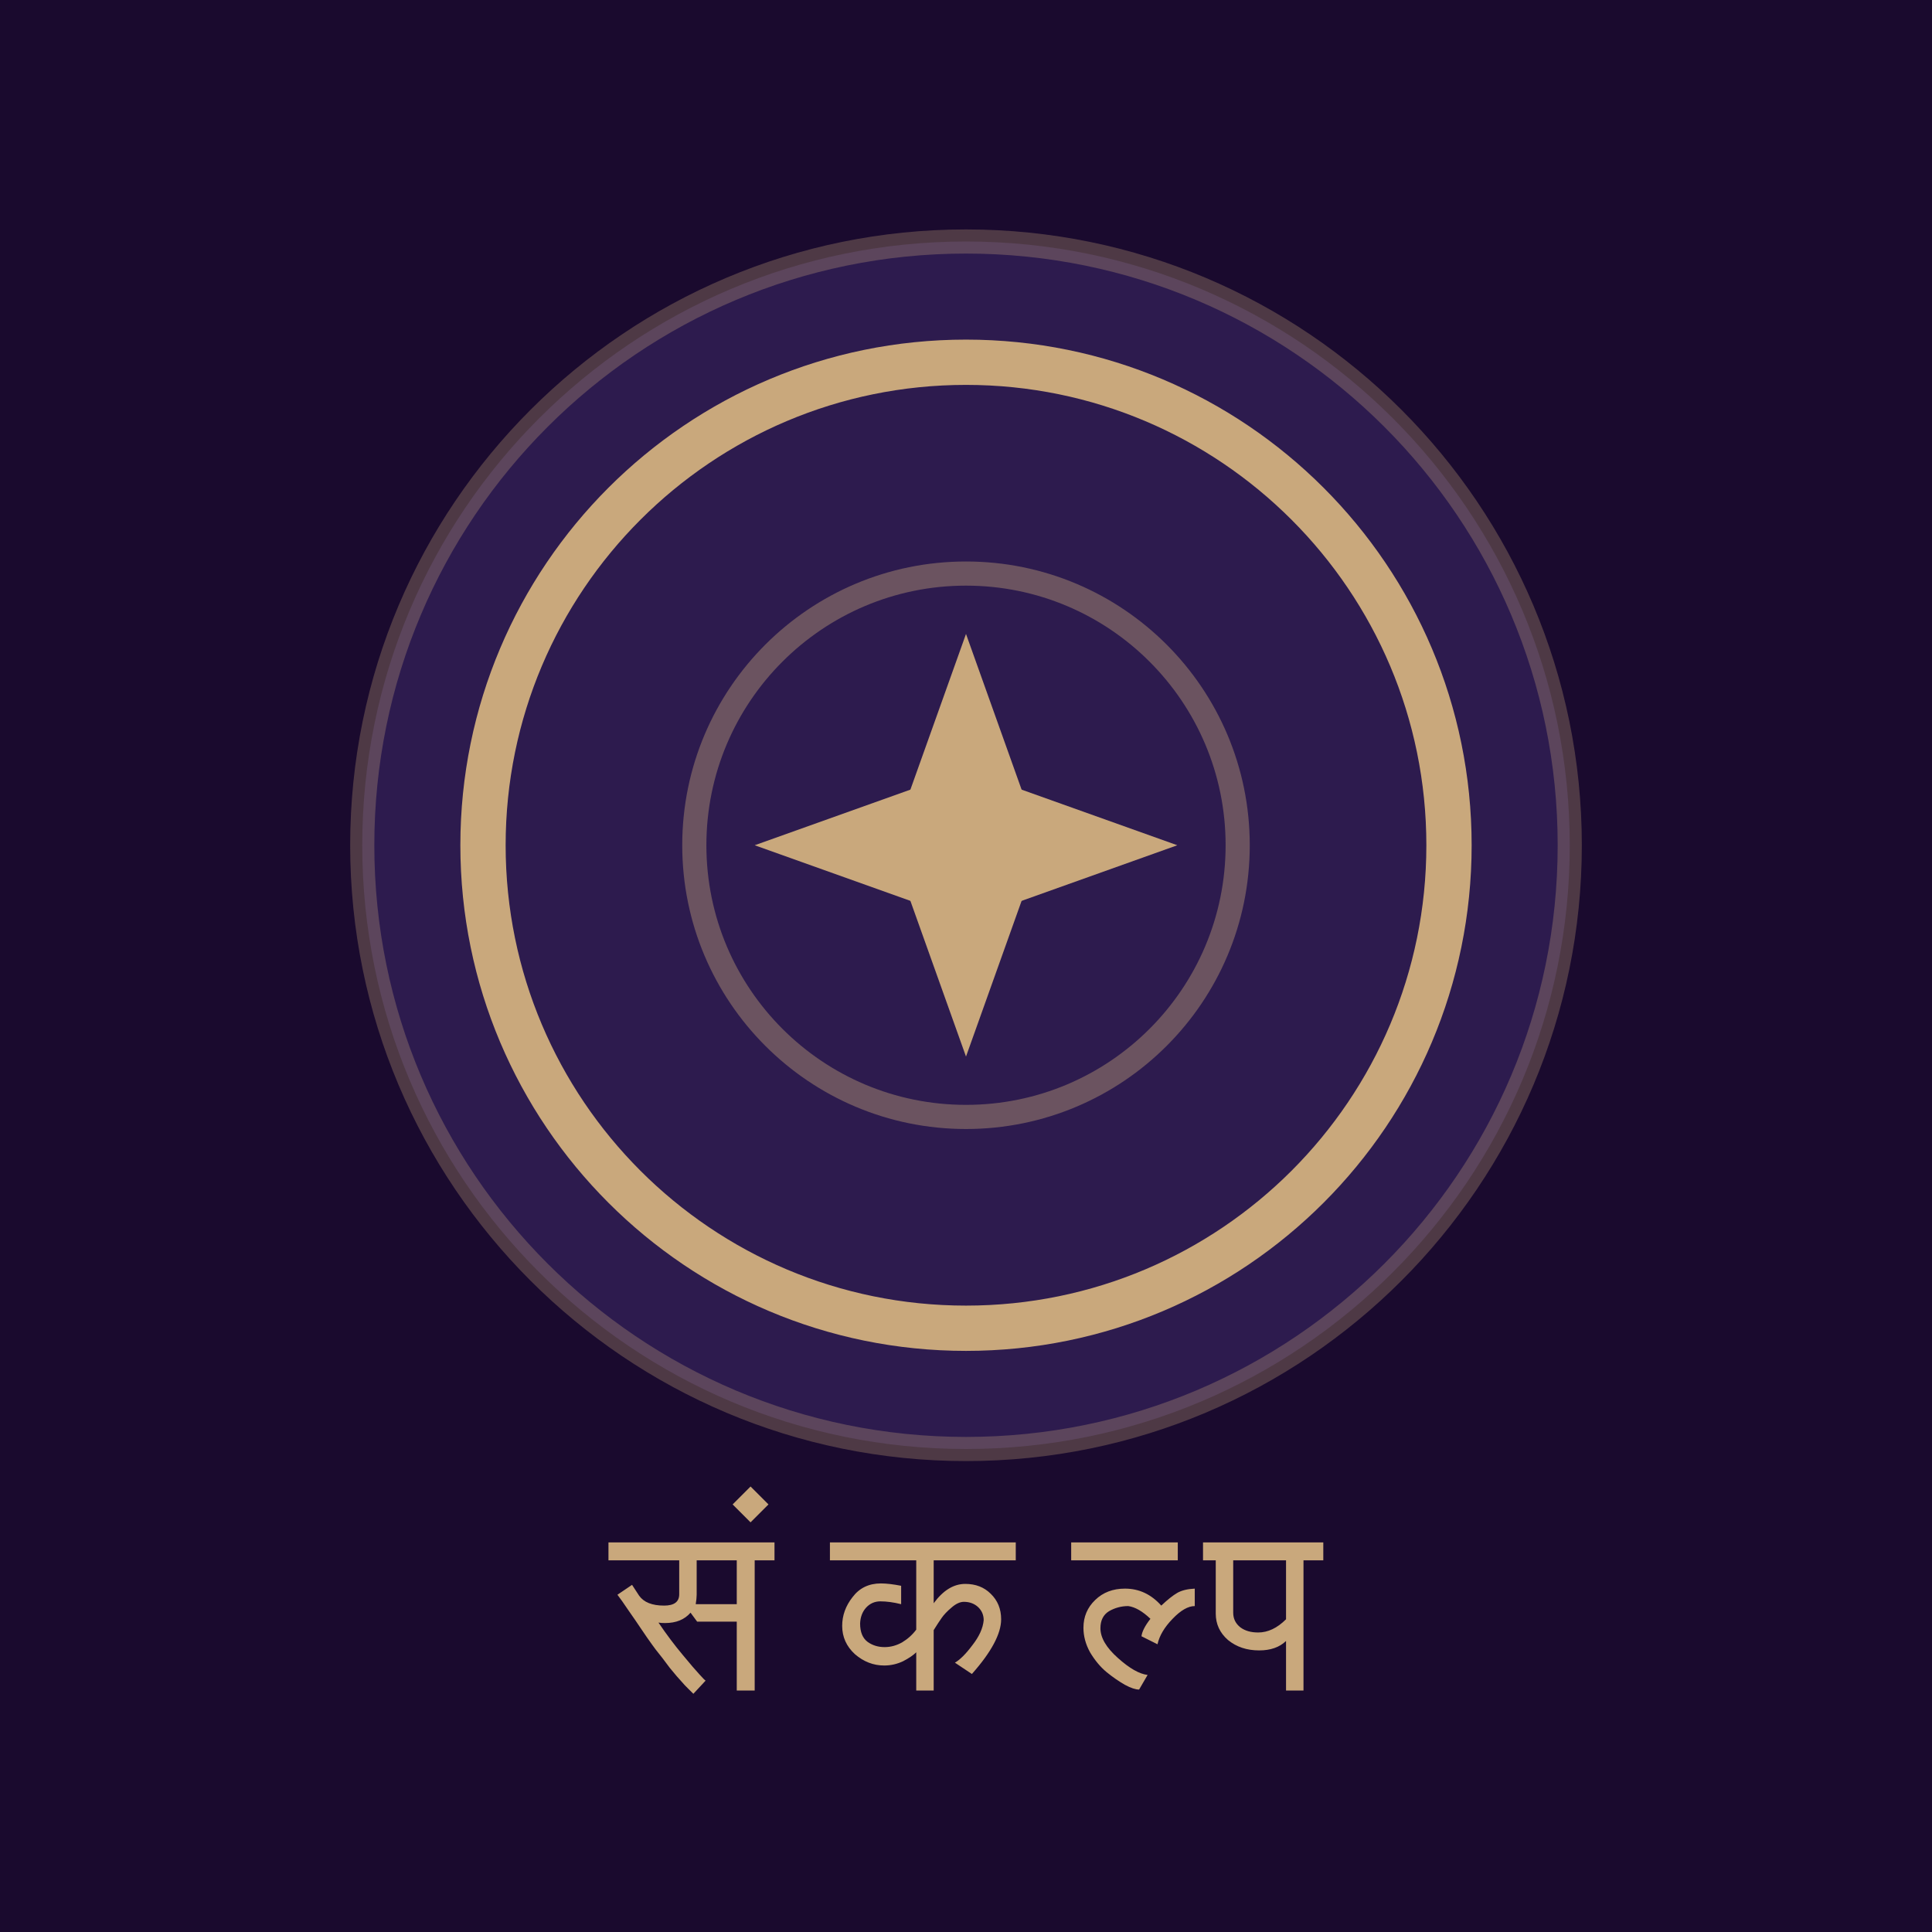
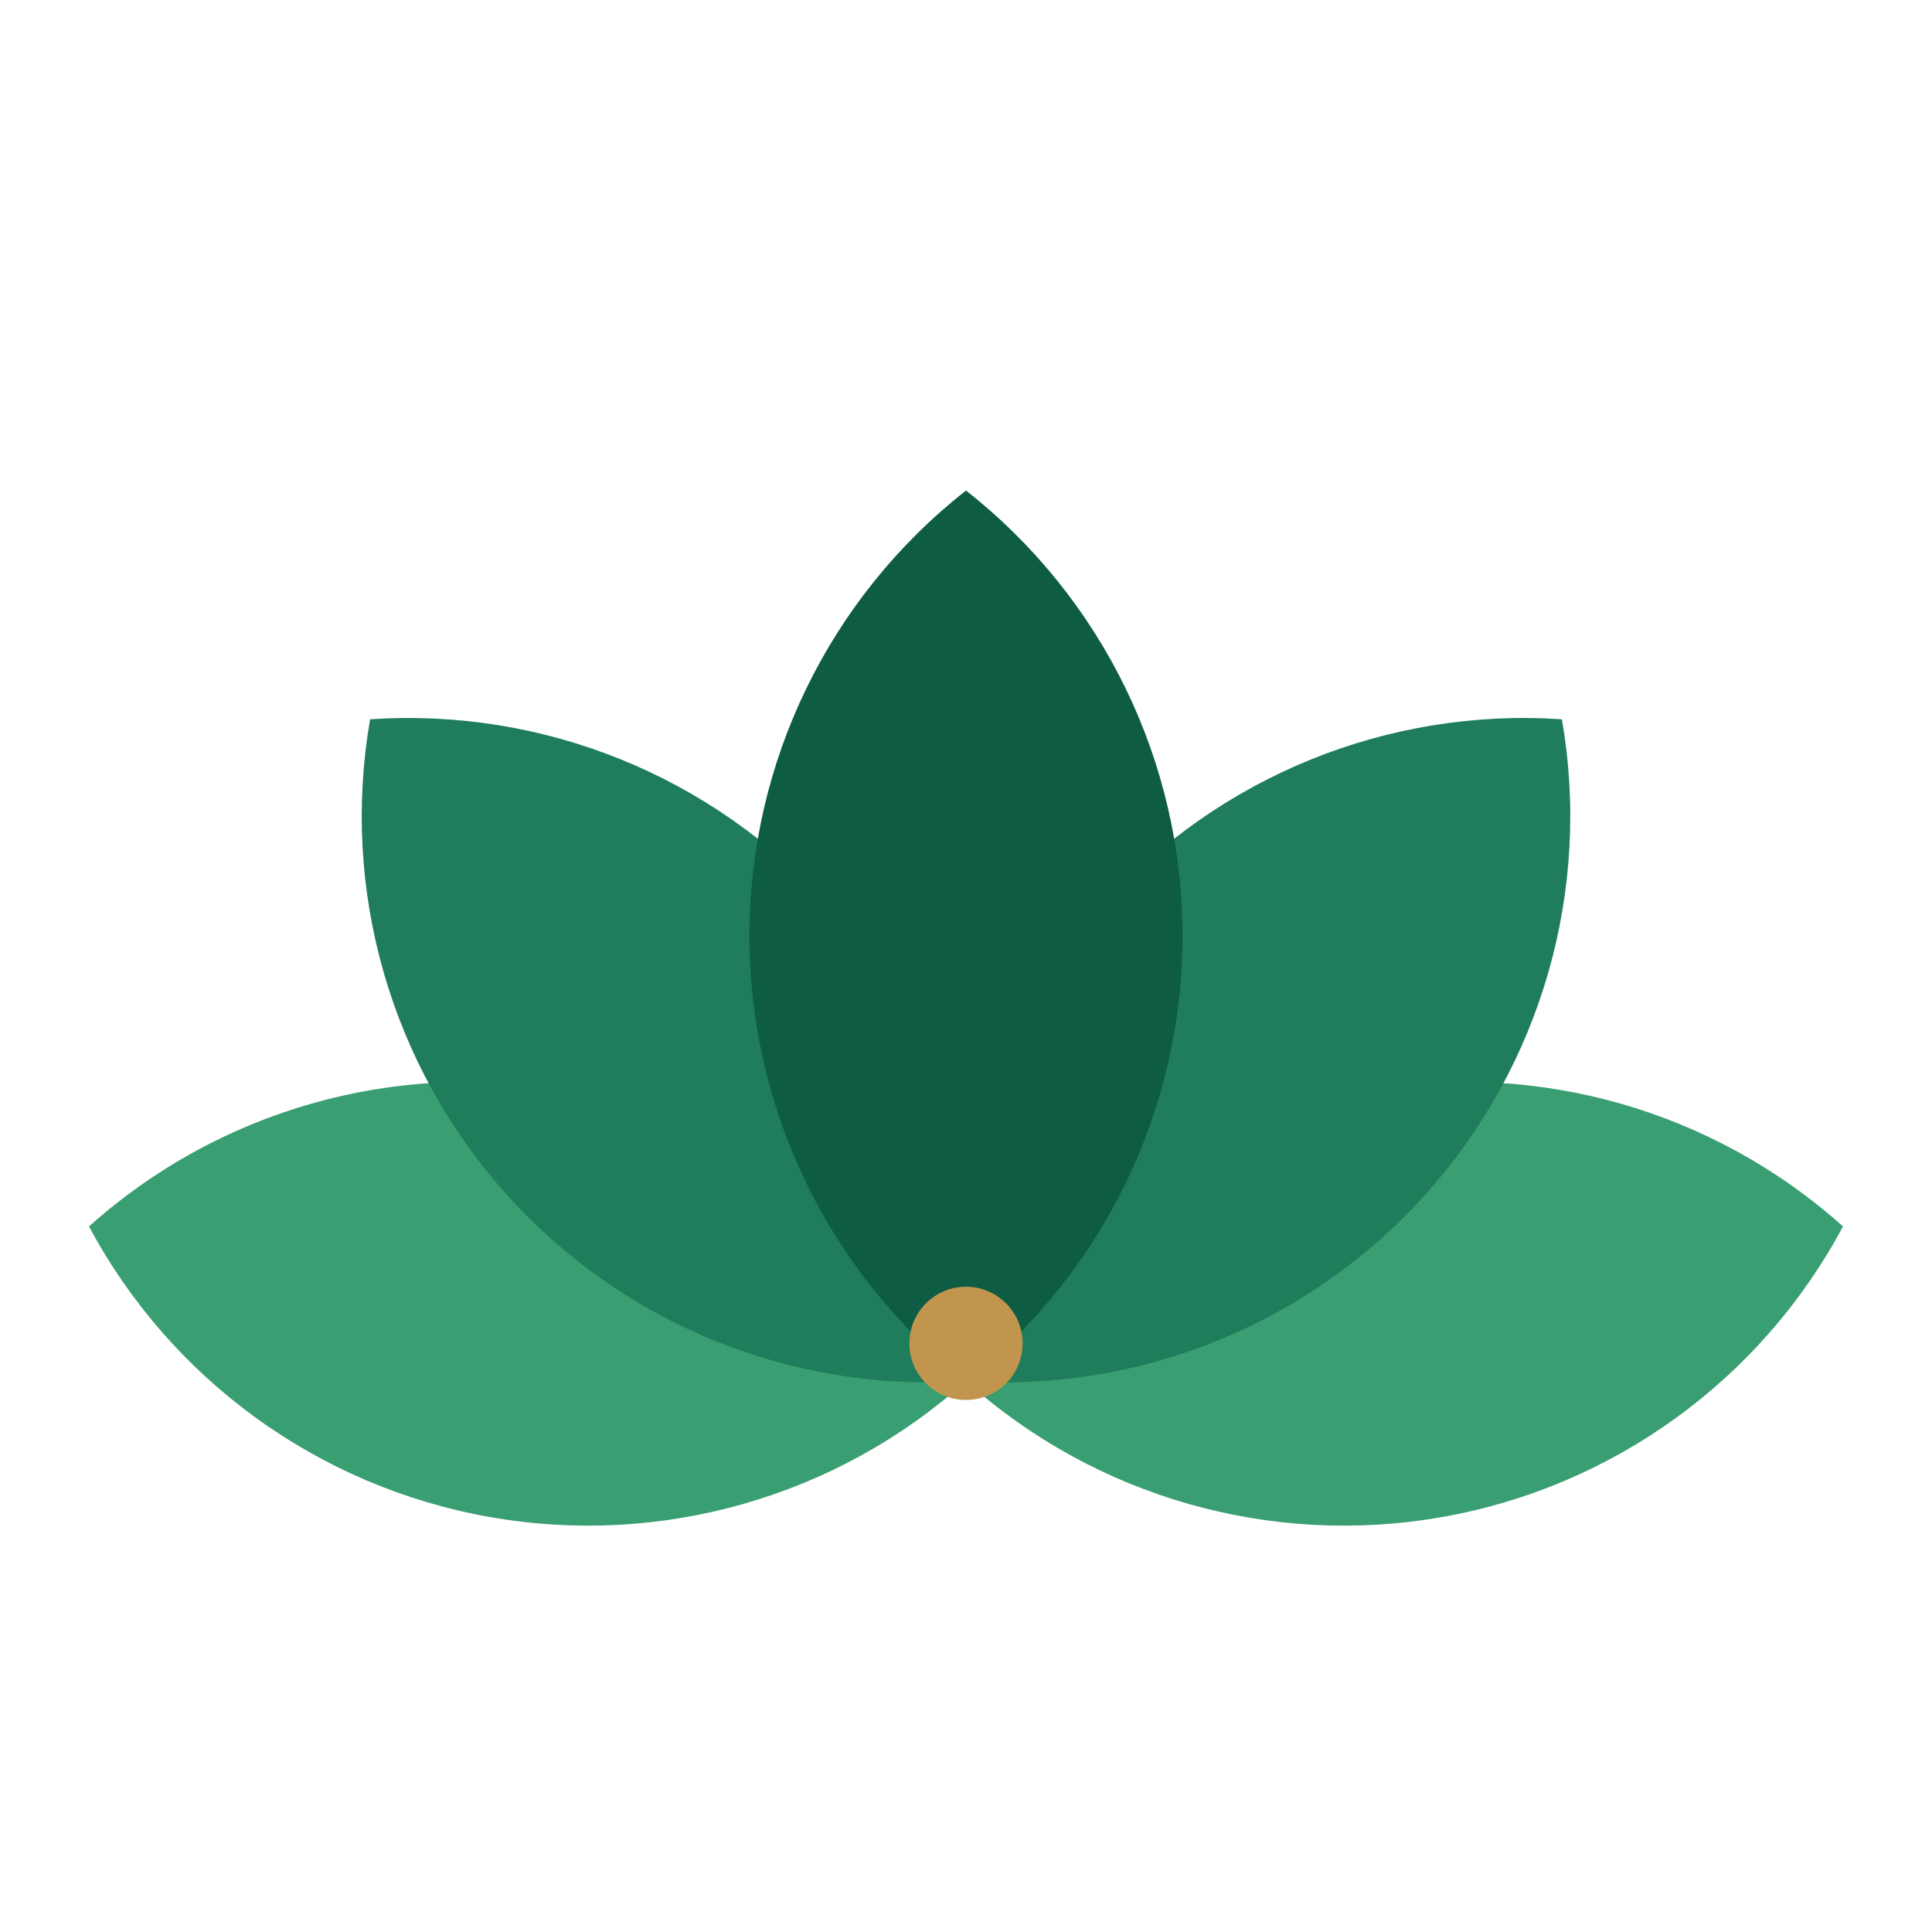
- <svg xmlns="http://www.w3.org/2000/svg" viewBox="0 0 64 64">
-   <rect width="64" height="64" fill="#1a0a2e" />
-   <circle cx="32" cy="28" r="20" fill="#2d1b4e" stroke="rgba(201,168,124,0.3)" stroke-width="0.8" />
-   <circle cx="32" cy="28" r="16" fill="none" stroke="#c9a87c" stroke-width="1.5" />
-   <circle cx="32" cy="28" r="9" fill="none" stroke="rgba(201,168,124,0.4)" stroke-width="0.8" />
-   <path d="M32 21 L34.5 28 L32 35 L29.5 28 Z" fill="#c9a87c" />
-   <path d="M25 28 L32 25.5 L39 28 L32 30.5 Z" fill="#c9a87c" />
-   <text x="32" y="56" font-family="sans-serif" font-size="8" font-weight="300" fill="#c9a87c" text-anchor="middle" letter-spacing="2">संकल्प</text>
+ <svg xmlns="http://www.w3.org/2000/svg" viewBox="0 0 512 512" role="img" aria-label="Sankalp lotus">
+   <g id="lotus">
+     <path d="M256 130 A150 150 0 0 1 256 366 A150 150 0 0 1 256 130 Z" fill="#3a9e73" transform="rotate(-80 256 366)" />
+     <path d="M256 130 A150 150 0 0 1 256 366 A150 150 0 0 1 256 130 Z" fill="#3a9e73" transform="rotate(80 256 366)" />
+     <path d="M256 130 A150 150 0 0 1 256 366 A150 150 0 0 1 256 130 Z" fill="#1f7d5b" transform="rotate(-42 256 366)" />
+     <path d="M256 130 A150 150 0 0 1 256 366 A150 150 0 0 1 256 130 Z" fill="#1f7d5b" transform="rotate(42 256 366)" />
+     <path d="M256 130 A150 150 0 0 1 256 366 A150 150 0 0 1 256 130 Z" fill="#0e5c44" />
+   </g>
+   <circle id="seed" cx="256" cy="356" r="15" fill="#c2954e" />
</svg>
